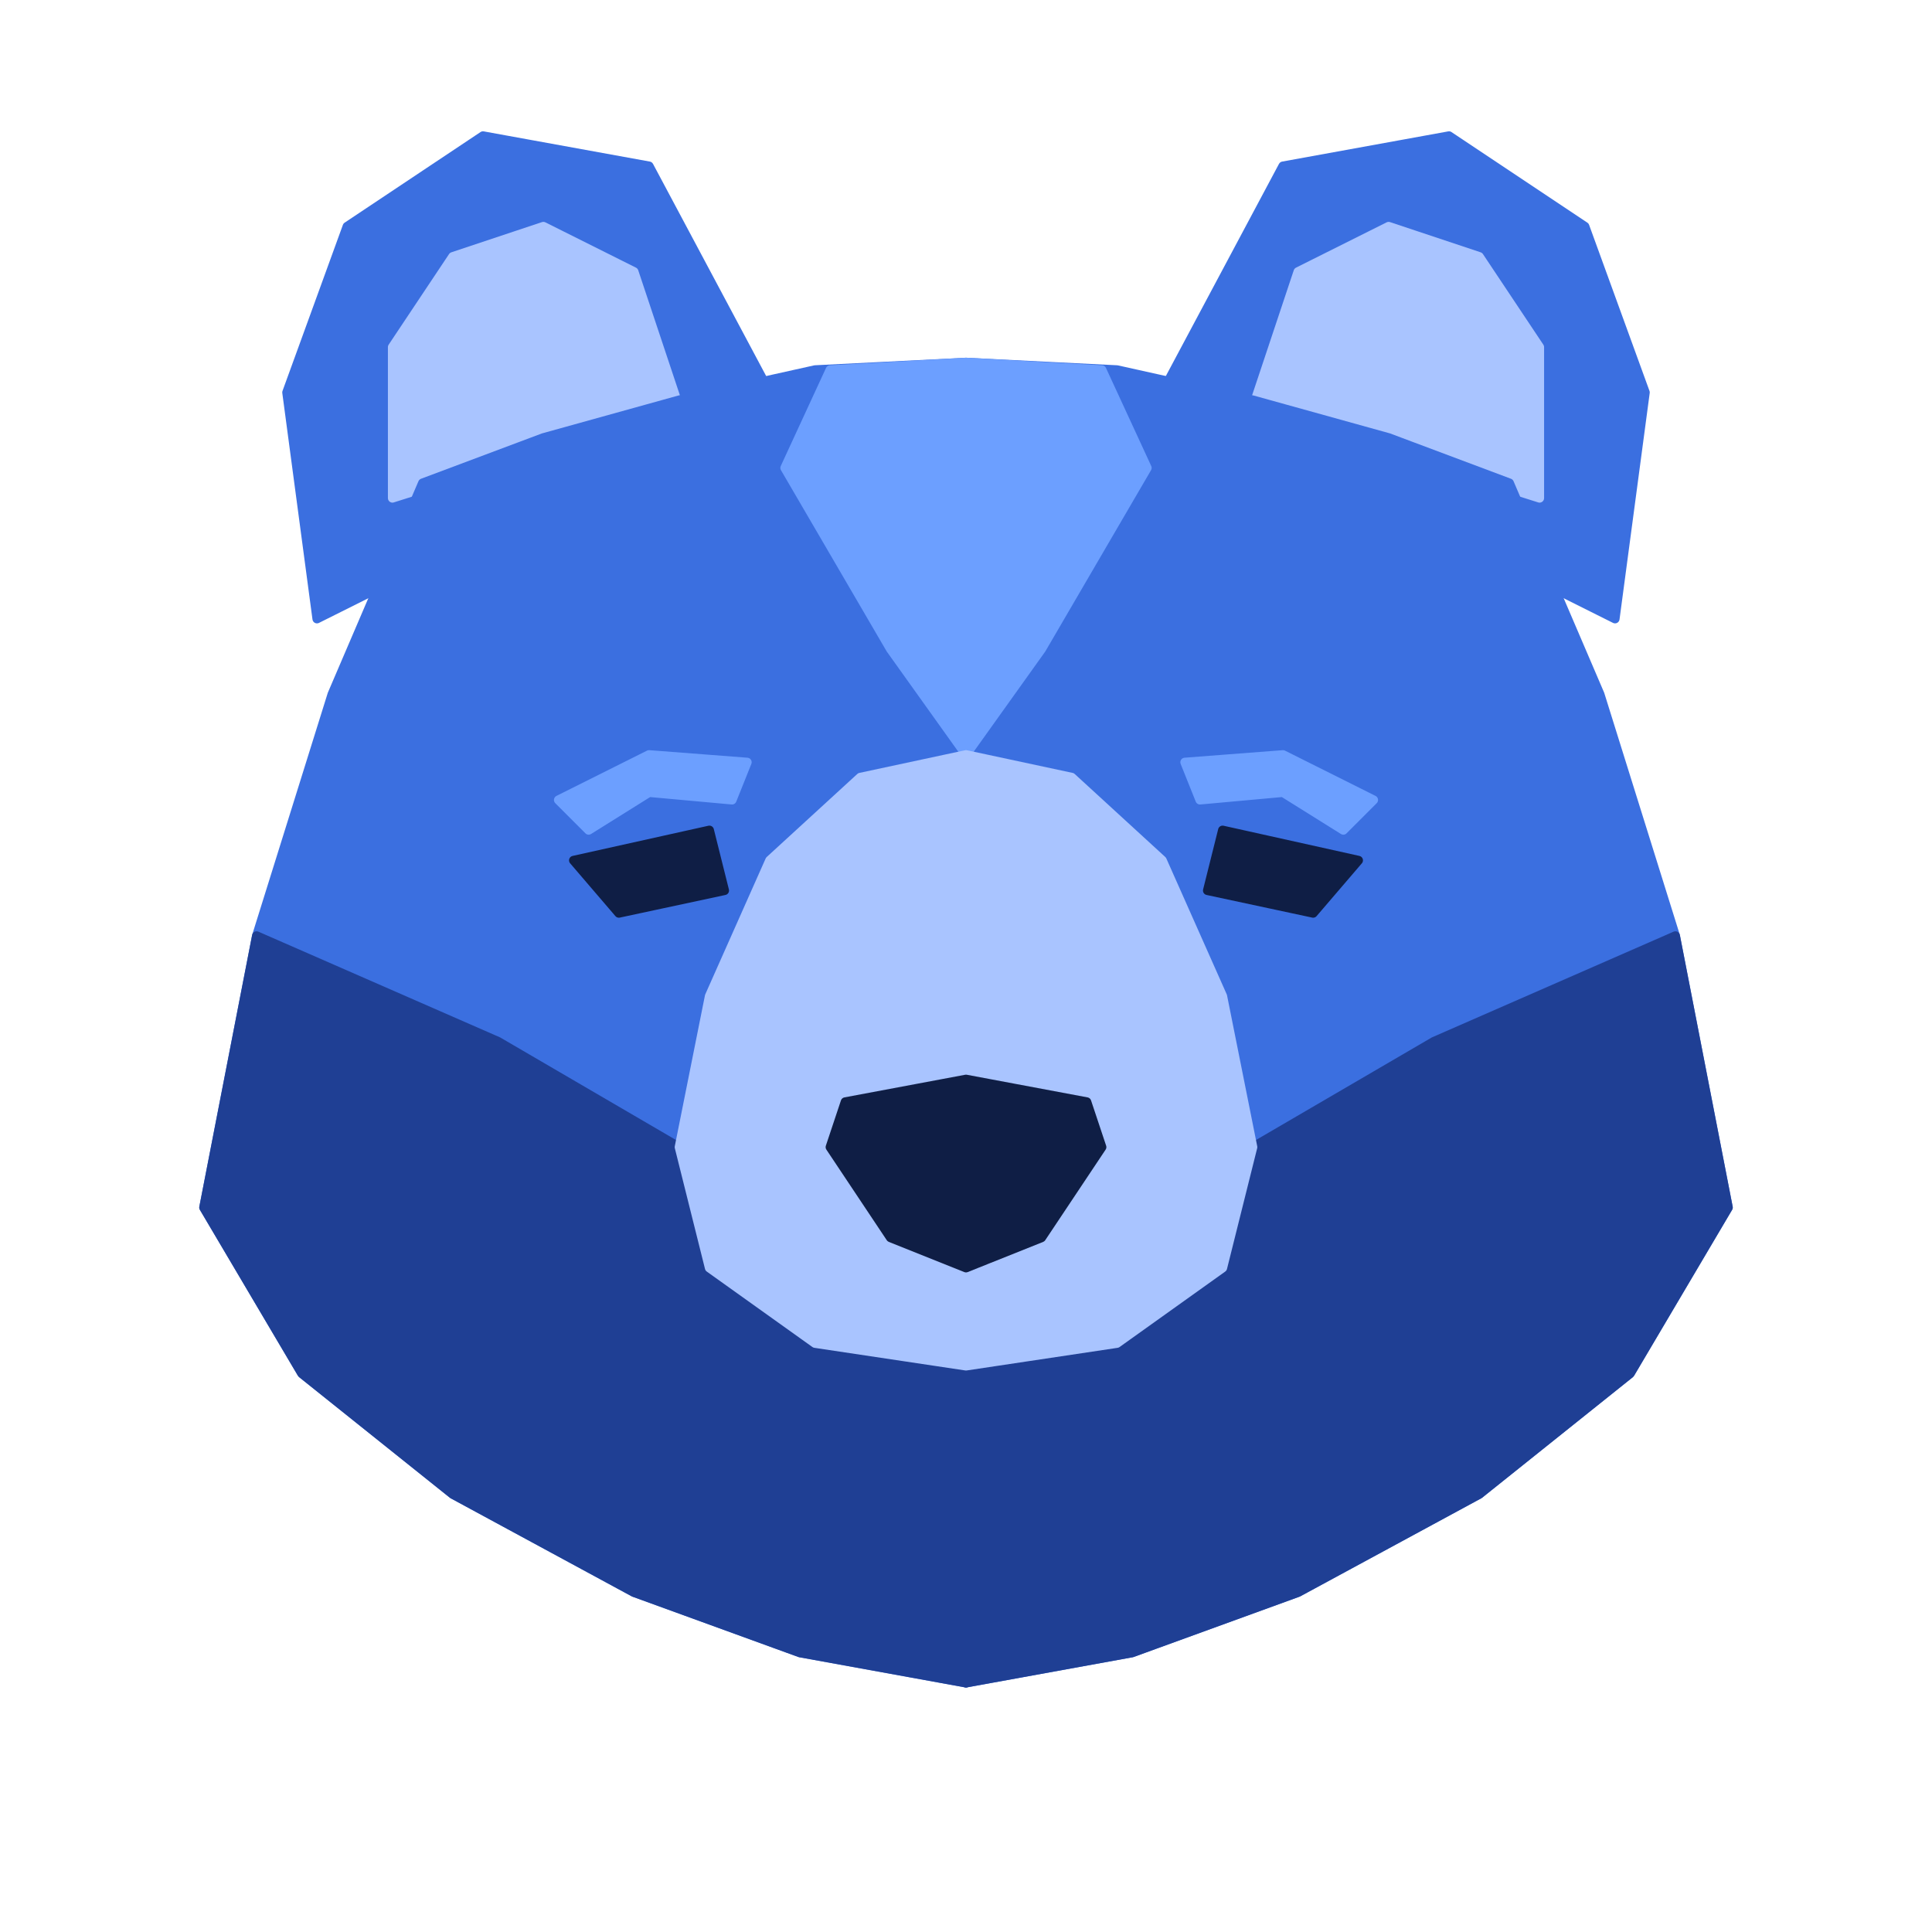
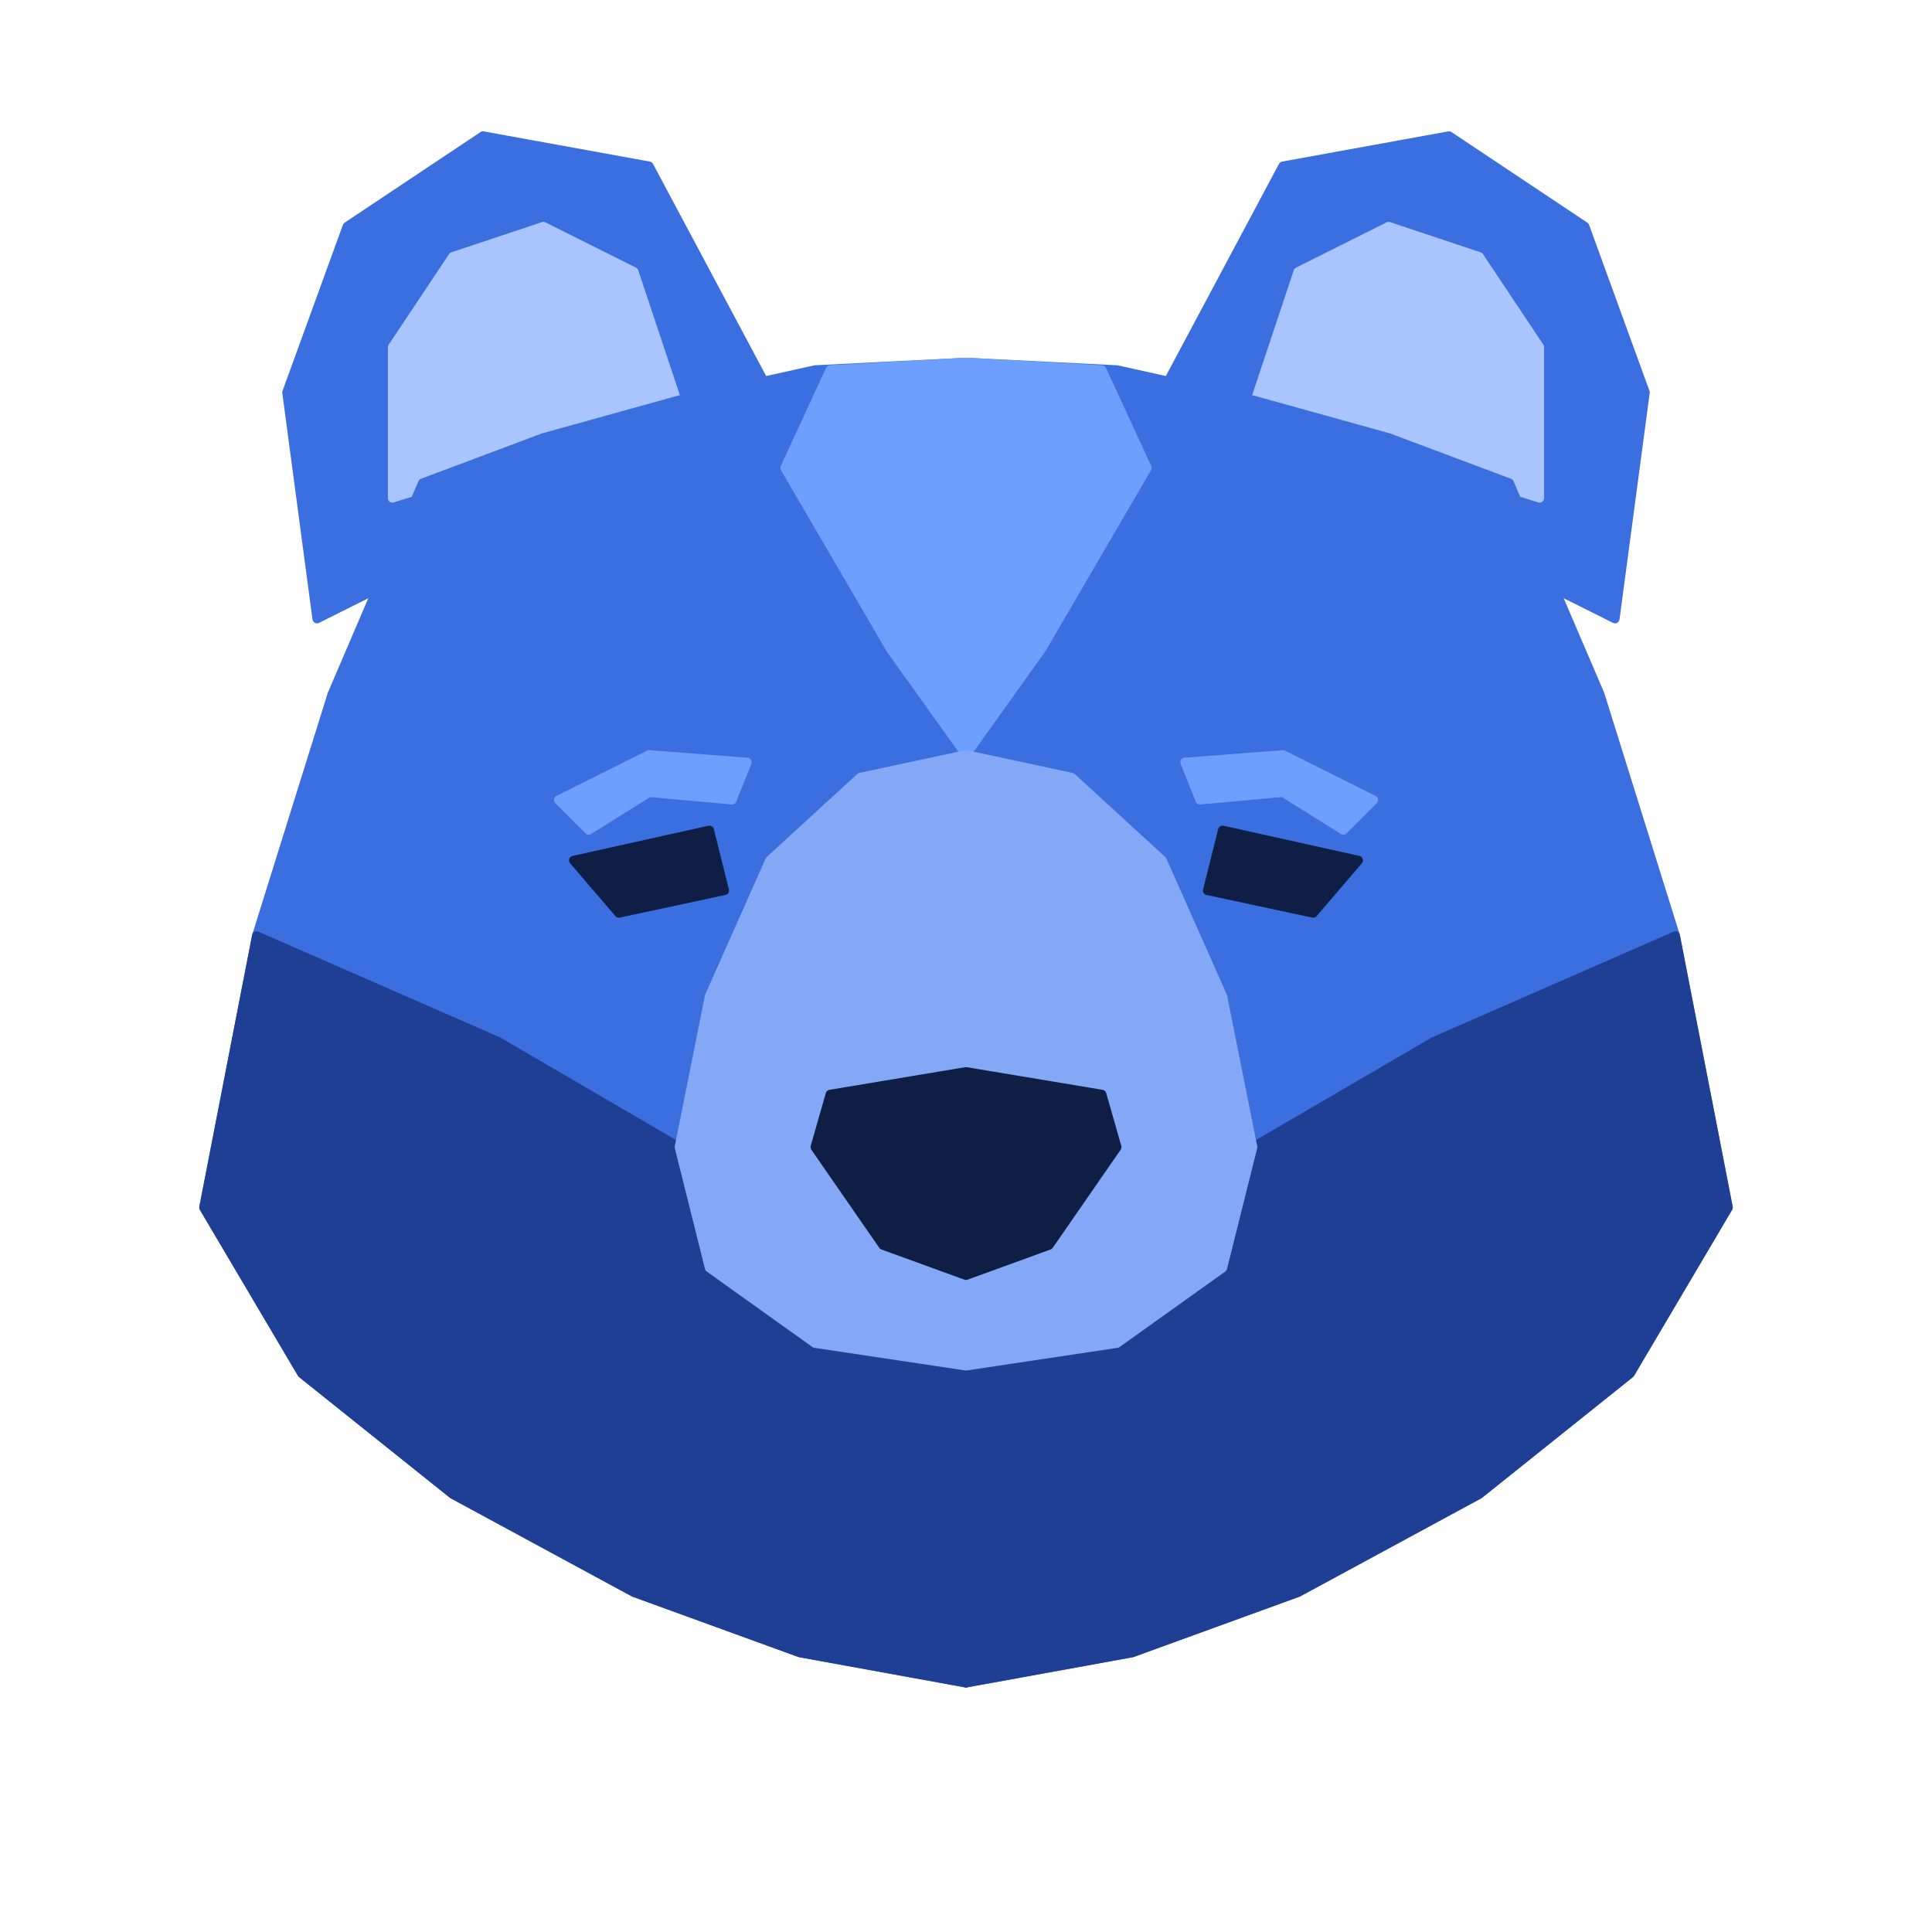
<svg xmlns="http://www.w3.org/2000/svg" viewBox="0 0 256 256" width="256" height="256">
  <polygon fill="#3b6fe0" stroke="#3b6fe0" stroke-width="1.2" stroke-linejoin="round" points="42,82 38,52 46,30 64,18 86,22 102,52" />
  <polygon fill="#3b6fe0" stroke="#3b6fe0" stroke-width="1.2" stroke-linejoin="round" points="154,52 170,22 192,18 210,30 218,52 214,82" />
  <polygon fill="#a9c4ff" stroke="#a9c4ff" stroke-width="1.2" stroke-linejoin="round" points="52,66 52,46 60,34 72,30 84,36 90,54" />
  <polygon fill="#a9c4ff" stroke="#a9c4ff" stroke-width="1.2" stroke-linejoin="round" points="166,54 172,36 184,30 196,34 204,46 204,66" />
  <polygon fill="#3b6fe0" stroke="#3b6fe0" stroke-width="1.2" stroke-linejoin="round" points="128,48 108,49 90,53 72,58 56,64 44,92 34,124 27,160 40,182 60,198 84,211 106,219 128,223 150,219 172,211 196,198 216,182 229,160 222,124 212,92 200,64 184,58 166,53 148,49" />
  <polygon fill="#1f3f94" stroke="#1f3f94" stroke-width="1.2" stroke-linejoin="round" points="34,124 27,160 40,182 60,198 84,211 106,219 128,223 128,181 108,178 94,168 90,152 66,138" />
  <polygon fill="#1f3f94" stroke="#1f3f94" stroke-width="1.2" stroke-linejoin="round" points="190,138 166,152 162,168 148,178 128,181 128,223 150,219 172,211 196,198 216,182 229,160 222,124" />
  <polygon fill="#6c9fff" stroke="#6c9fff" stroke-width="1.2" stroke-linejoin="round" points="128,48 110,49 104,62 118,86 128,100 138,86 152,62 146,49" />
  <polygon fill="#6c9fff" stroke="#6c9fff" stroke-width="1.2" stroke-linejoin="round" points="74,106 86,100 99,101 97,106 86,105 78,110" />
  <polygon fill="#6c9fff" stroke="#6c9fff" stroke-width="1.2" stroke-linejoin="round" points="178,110 170,105 159,106 157,101 170,100 182,106" />
-   <polygon fill="#a9c4ff" stroke="#a9c4ff" stroke-width="1.2" stroke-linejoin="round" points="128,100 114,103 102,114 94,132 90,152 94,168 108,178 128,181 148,178 162,168 166,152 162,132 154,114 142,103" />
+   <polygon fill="#84a8f5" stroke="#84a8f5" stroke-width="1.2" stroke-linejoin="round" points="128,100 114,103 102,114 94,132 90,152 94,168 108,178 128,181 148,178 162,168 166,152 162,132 154,114 142,103" />
  <polygon fill="#0f1e45" stroke="#0f1e45" stroke-width="1.2" stroke-linejoin="round" points="76,114 94,110 96,118 82,121" />
  <polygon fill="#0f1e45" stroke="#0f1e45" stroke-width="1.2" stroke-linejoin="round" points="174,121 160,118 162,110 180,114" />
-   <polygon fill="#0f1e45" stroke="#0f1e45" stroke-width="1.2" stroke-linejoin="round" points="112,146 128,143 144,146 146,152 138,164 128,168 118,164 110,152" />
+   <polygon fill="#0f1e45" stroke="#0f1e45" stroke-width="1.2" stroke-linejoin="round" points="110,145 128,142 146,145 148,152 139,165 128,169 117,165 108,152" />
</svg>
